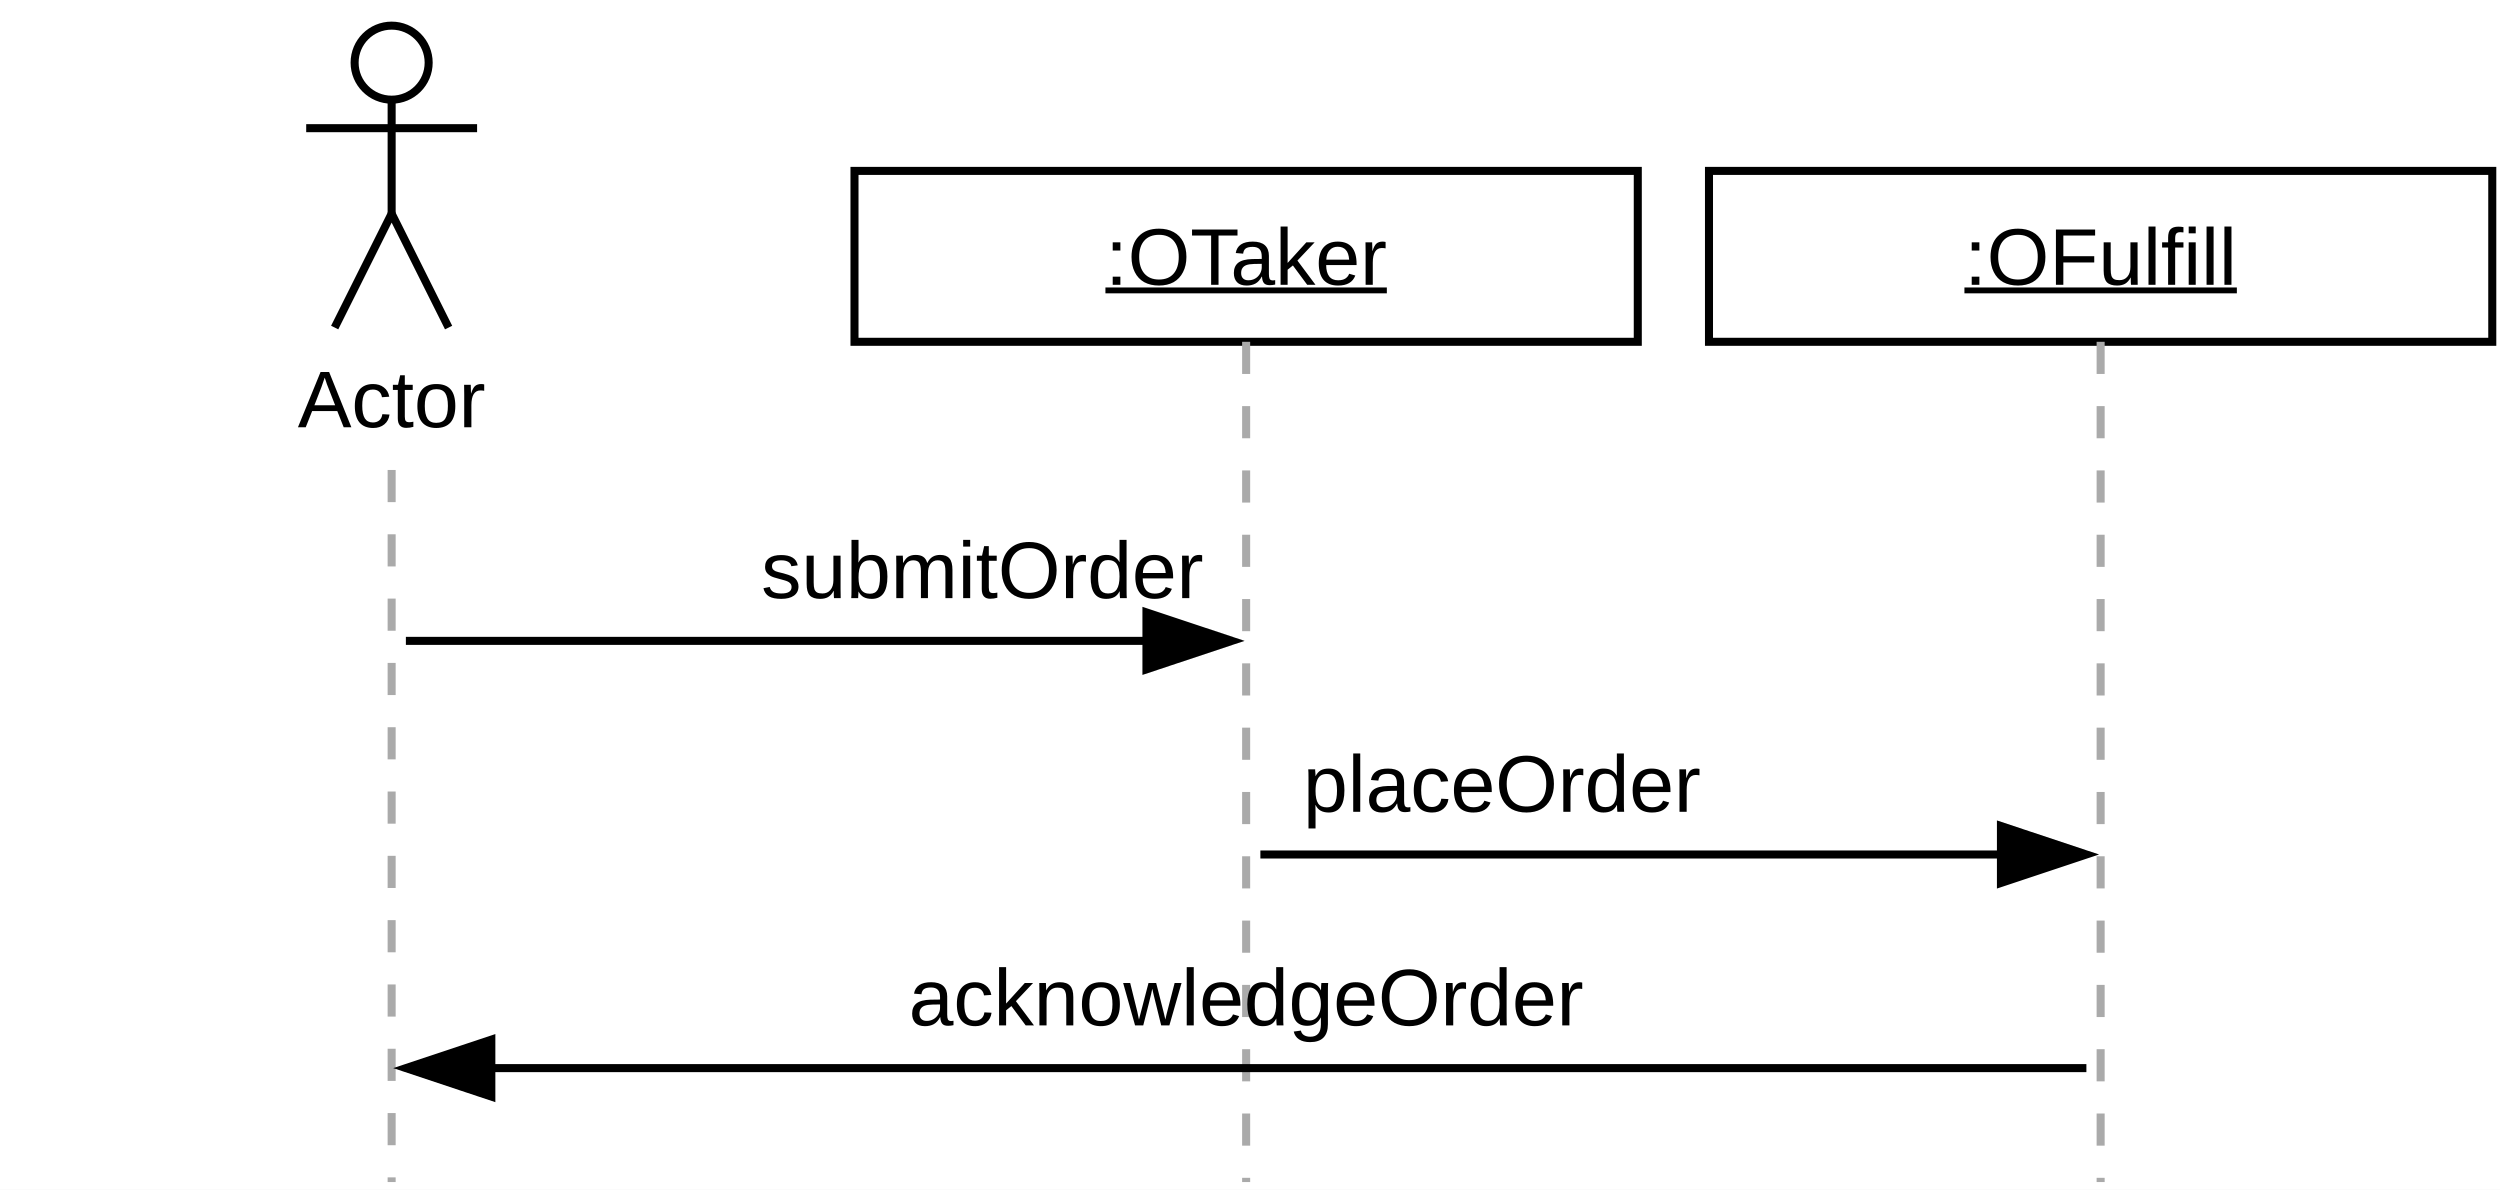
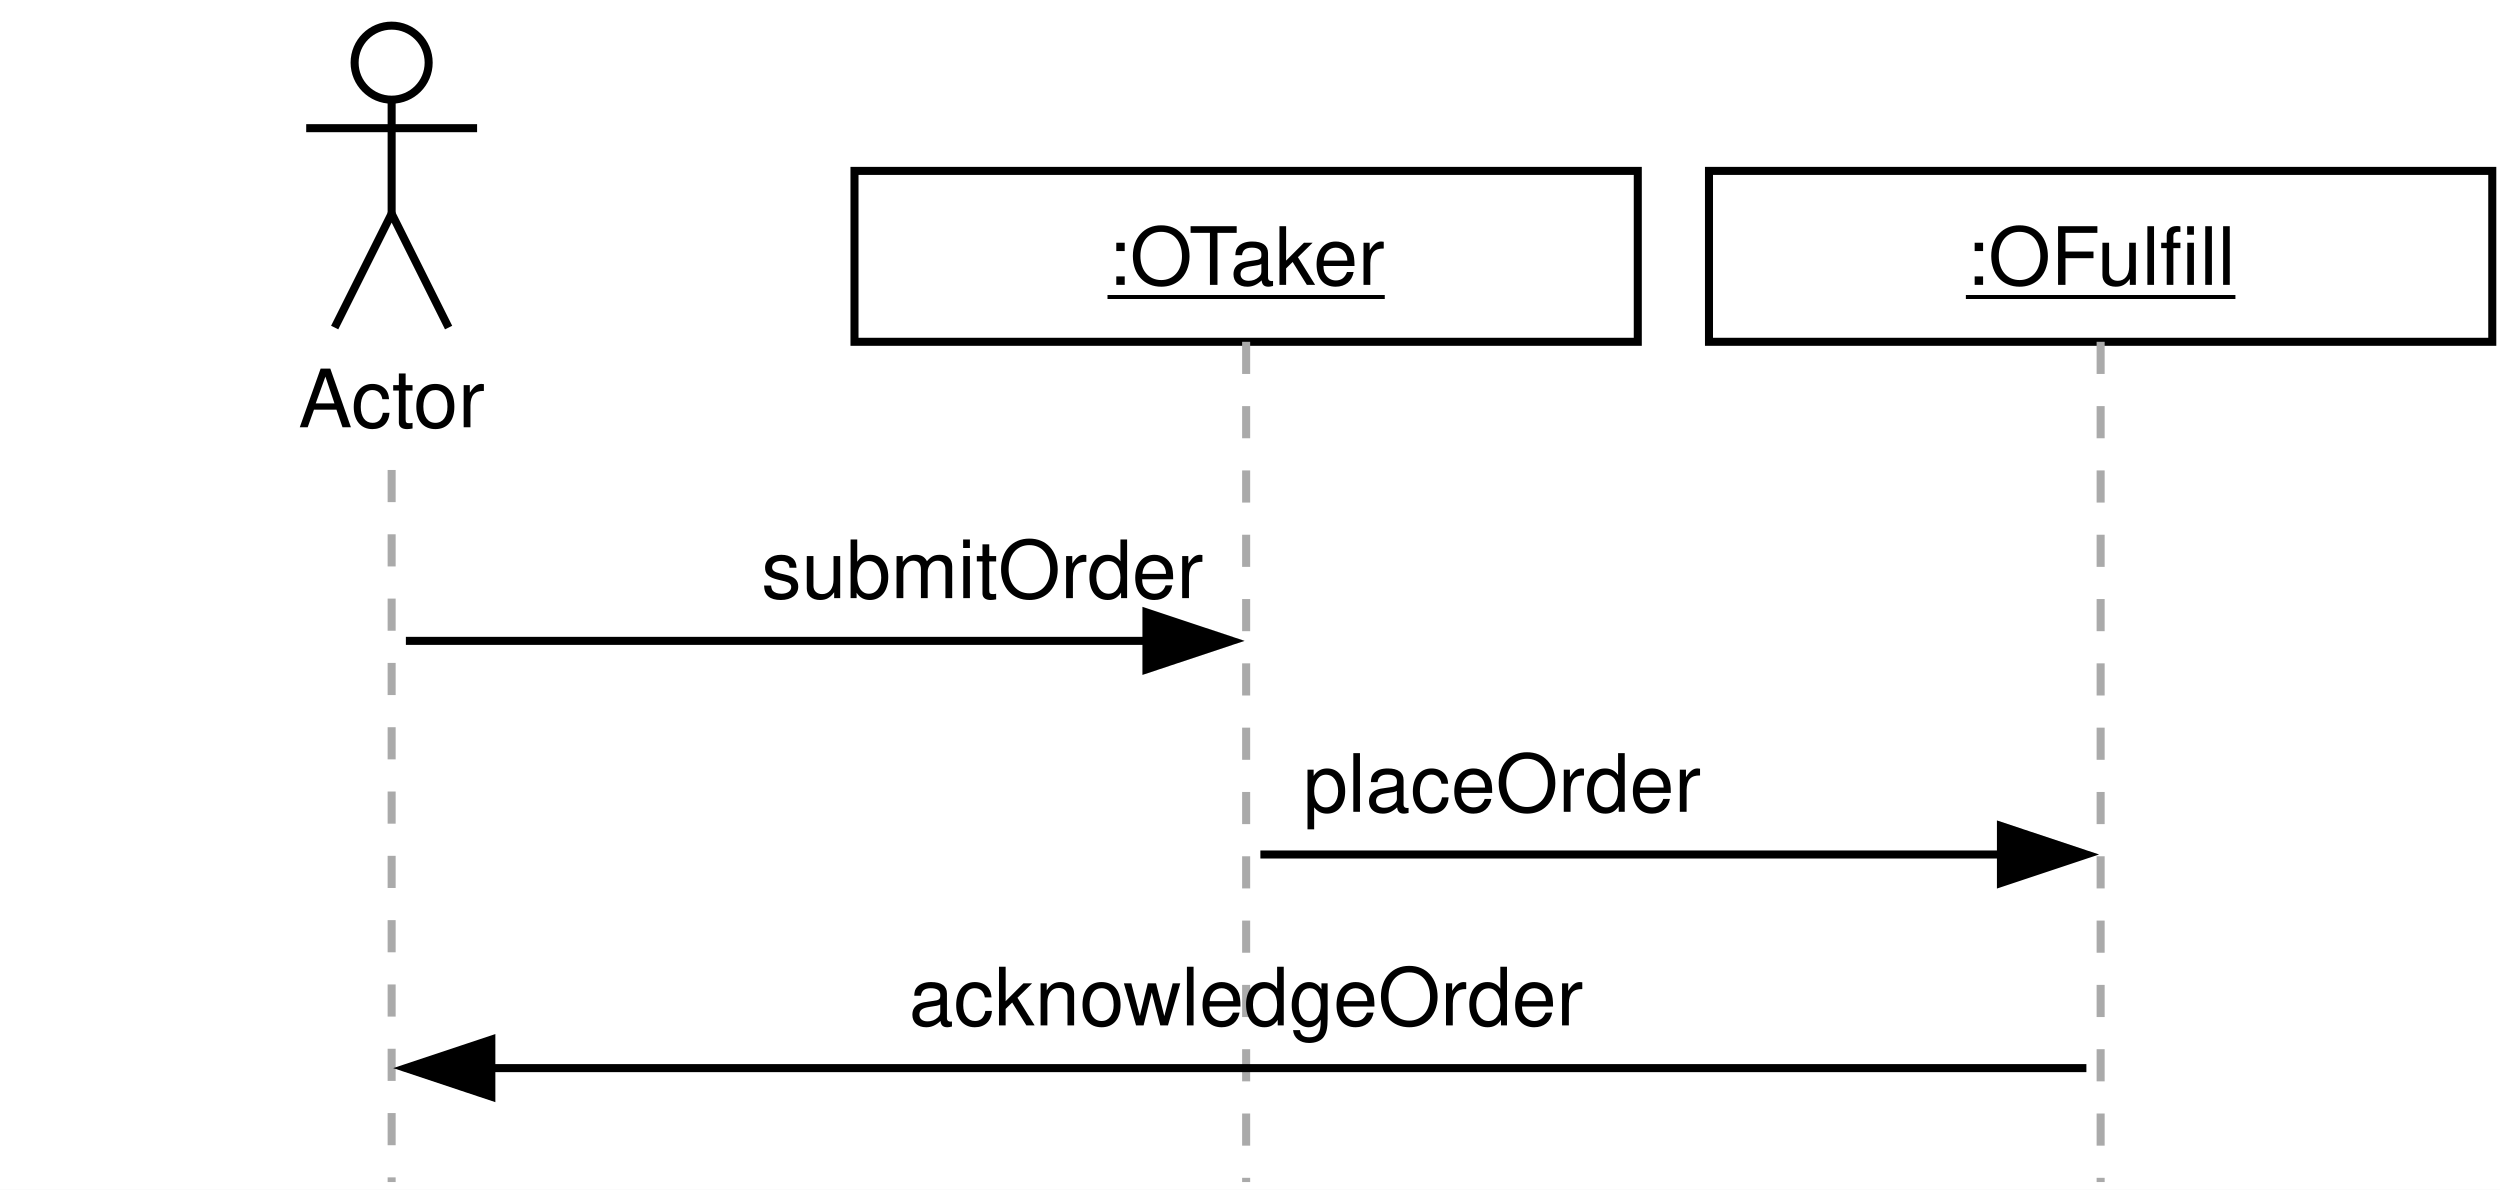
<svg xmlns="http://www.w3.org/2000/svg" baseProfile="full" height="148px" version="1.1" width="311px">
  <defs />
  <g id="shapes" transform="scale(1.0)">
    <rect fill="white" height="100%" width="100%" x="0" y="0" />
    <circle cx="48.72" cy="7.795" fill="white" r="4.606" stroke="black" stroke-width="1" />
    <polyline fill="none" points="38.091,15.945 59.35,15.945" stroke="black" />
    <polyline fill="none" points="48.72,12.402 48.72,26.575" stroke="black" />
    <polyline fill="none" points="41.634,40.748 48.72,26.575 55.807,40.748" stroke="black" />
-     <text fill="black" font-family="Arial, Helvetica, sans-serif" font-size="10px" text-anchor="middle" x="48.72" y="53.15">Actor</text>
+     <text fill="black" font-family="Helvetica, Arial, sans-serif" font-size="10px" text-anchor="middle" x="48.72" y="53.15">Actor</text>
    <rect fill="white" height="21.26" stroke="black" stroke-width="1" width="97.441" x="106.299" y="21.26" />
-     <text fill="black" font-family="Arial, Helvetica, sans-serif" font-size="10px" text-anchor="middle" text-decoration="underline" x="155.02" y="35.433">:OTaker</text>
+     <text fill="black" font-family="Helvetica, Arial, sans-serif" font-size="10px" text-anchor="middle" text-decoration="underline" x="155.02" y="35.433">:OTaker</text>
    <rect fill="white" height="21.26" stroke="black" stroke-width="1" width="97.441" x="212.598" y="21.26" />
-     <text fill="black" font-family="Arial, Helvetica, sans-serif" font-size="10px" text-anchor="middle" text-decoration="underline" x="261.319" y="35.433">:OFulfill</text>
+     <text fill="black" font-family="Helvetica, Arial, sans-serif" font-size="10px" text-anchor="middle" text-decoration="underline" x="261.319" y="35.433">:OFulfill</text>
    <line stroke="#aaaaaa" stroke-dasharray="4" stroke-width="1" x1="48.72" x2="48.72" y1="58.465" y2="147.047" />
    <line stroke="#aaaaaa" stroke-dasharray="4" stroke-width="1" x1="155.02" x2="155.02" y1="42.52" y2="147.047" />
    <line stroke="#aaaaaa" stroke-dasharray="4" stroke-width="1" x1="261.319" x2="261.319" y1="42.52" y2="147.047" />
-     <text fill="black" font-family="Arial, Helvetica, sans-serif" font-size="10px" text-anchor="end" x="149.705" y="74.409">submitOrder</text>
+     <text fill="black" font-family="Helvetica, Arial, sans-serif" font-size="10px" text-anchor="end" x="149.705" y="74.409">submitOrder</text>
    <line stroke="black" stroke-width="1" x1="50.492" x2="151.476" y1="79.724" y2="79.724" />
    <polygon fill="black" points="142.618,83.268 153.248,79.724 142.618,76.181" stroke="black" />
-     <text fill="black" font-family="Arial, Helvetica, sans-serif" font-size="10px" text-anchor="start" x="162.106" y="100.984">placeOrder</text>
+     <text fill="black" font-family="Helvetica, Arial, sans-serif" font-size="10px" text-anchor="start" x="162.106" y="100.984">placeOrder</text>
    <line stroke="black" stroke-width="1" x1="156.791" x2="257.776" y1="106.299" y2="106.299" />
    <polygon fill="black" points="248.917,109.843 259.547,106.299 248.917,102.756" stroke="black" />
-     <text fill="black" font-family="Arial, Helvetica, sans-serif" font-size="10px" text-anchor="middle" x="155.02" y="127.559">acknowledgeOrder</text>
+     <text fill="black" font-family="Helvetica, Arial, sans-serif" font-size="10px" text-anchor="middle" x="155.02" y="127.559">acknowledgeOrder</text>
    <line stroke="black" stroke-width="1" x1="52.264" x2="259.547" y1="132.874" y2="132.874" />
    <polygon fill="black" points="61.122,136.417 50.492,132.874 61.122,129.331" stroke="black" />
  </g>
</svg>
